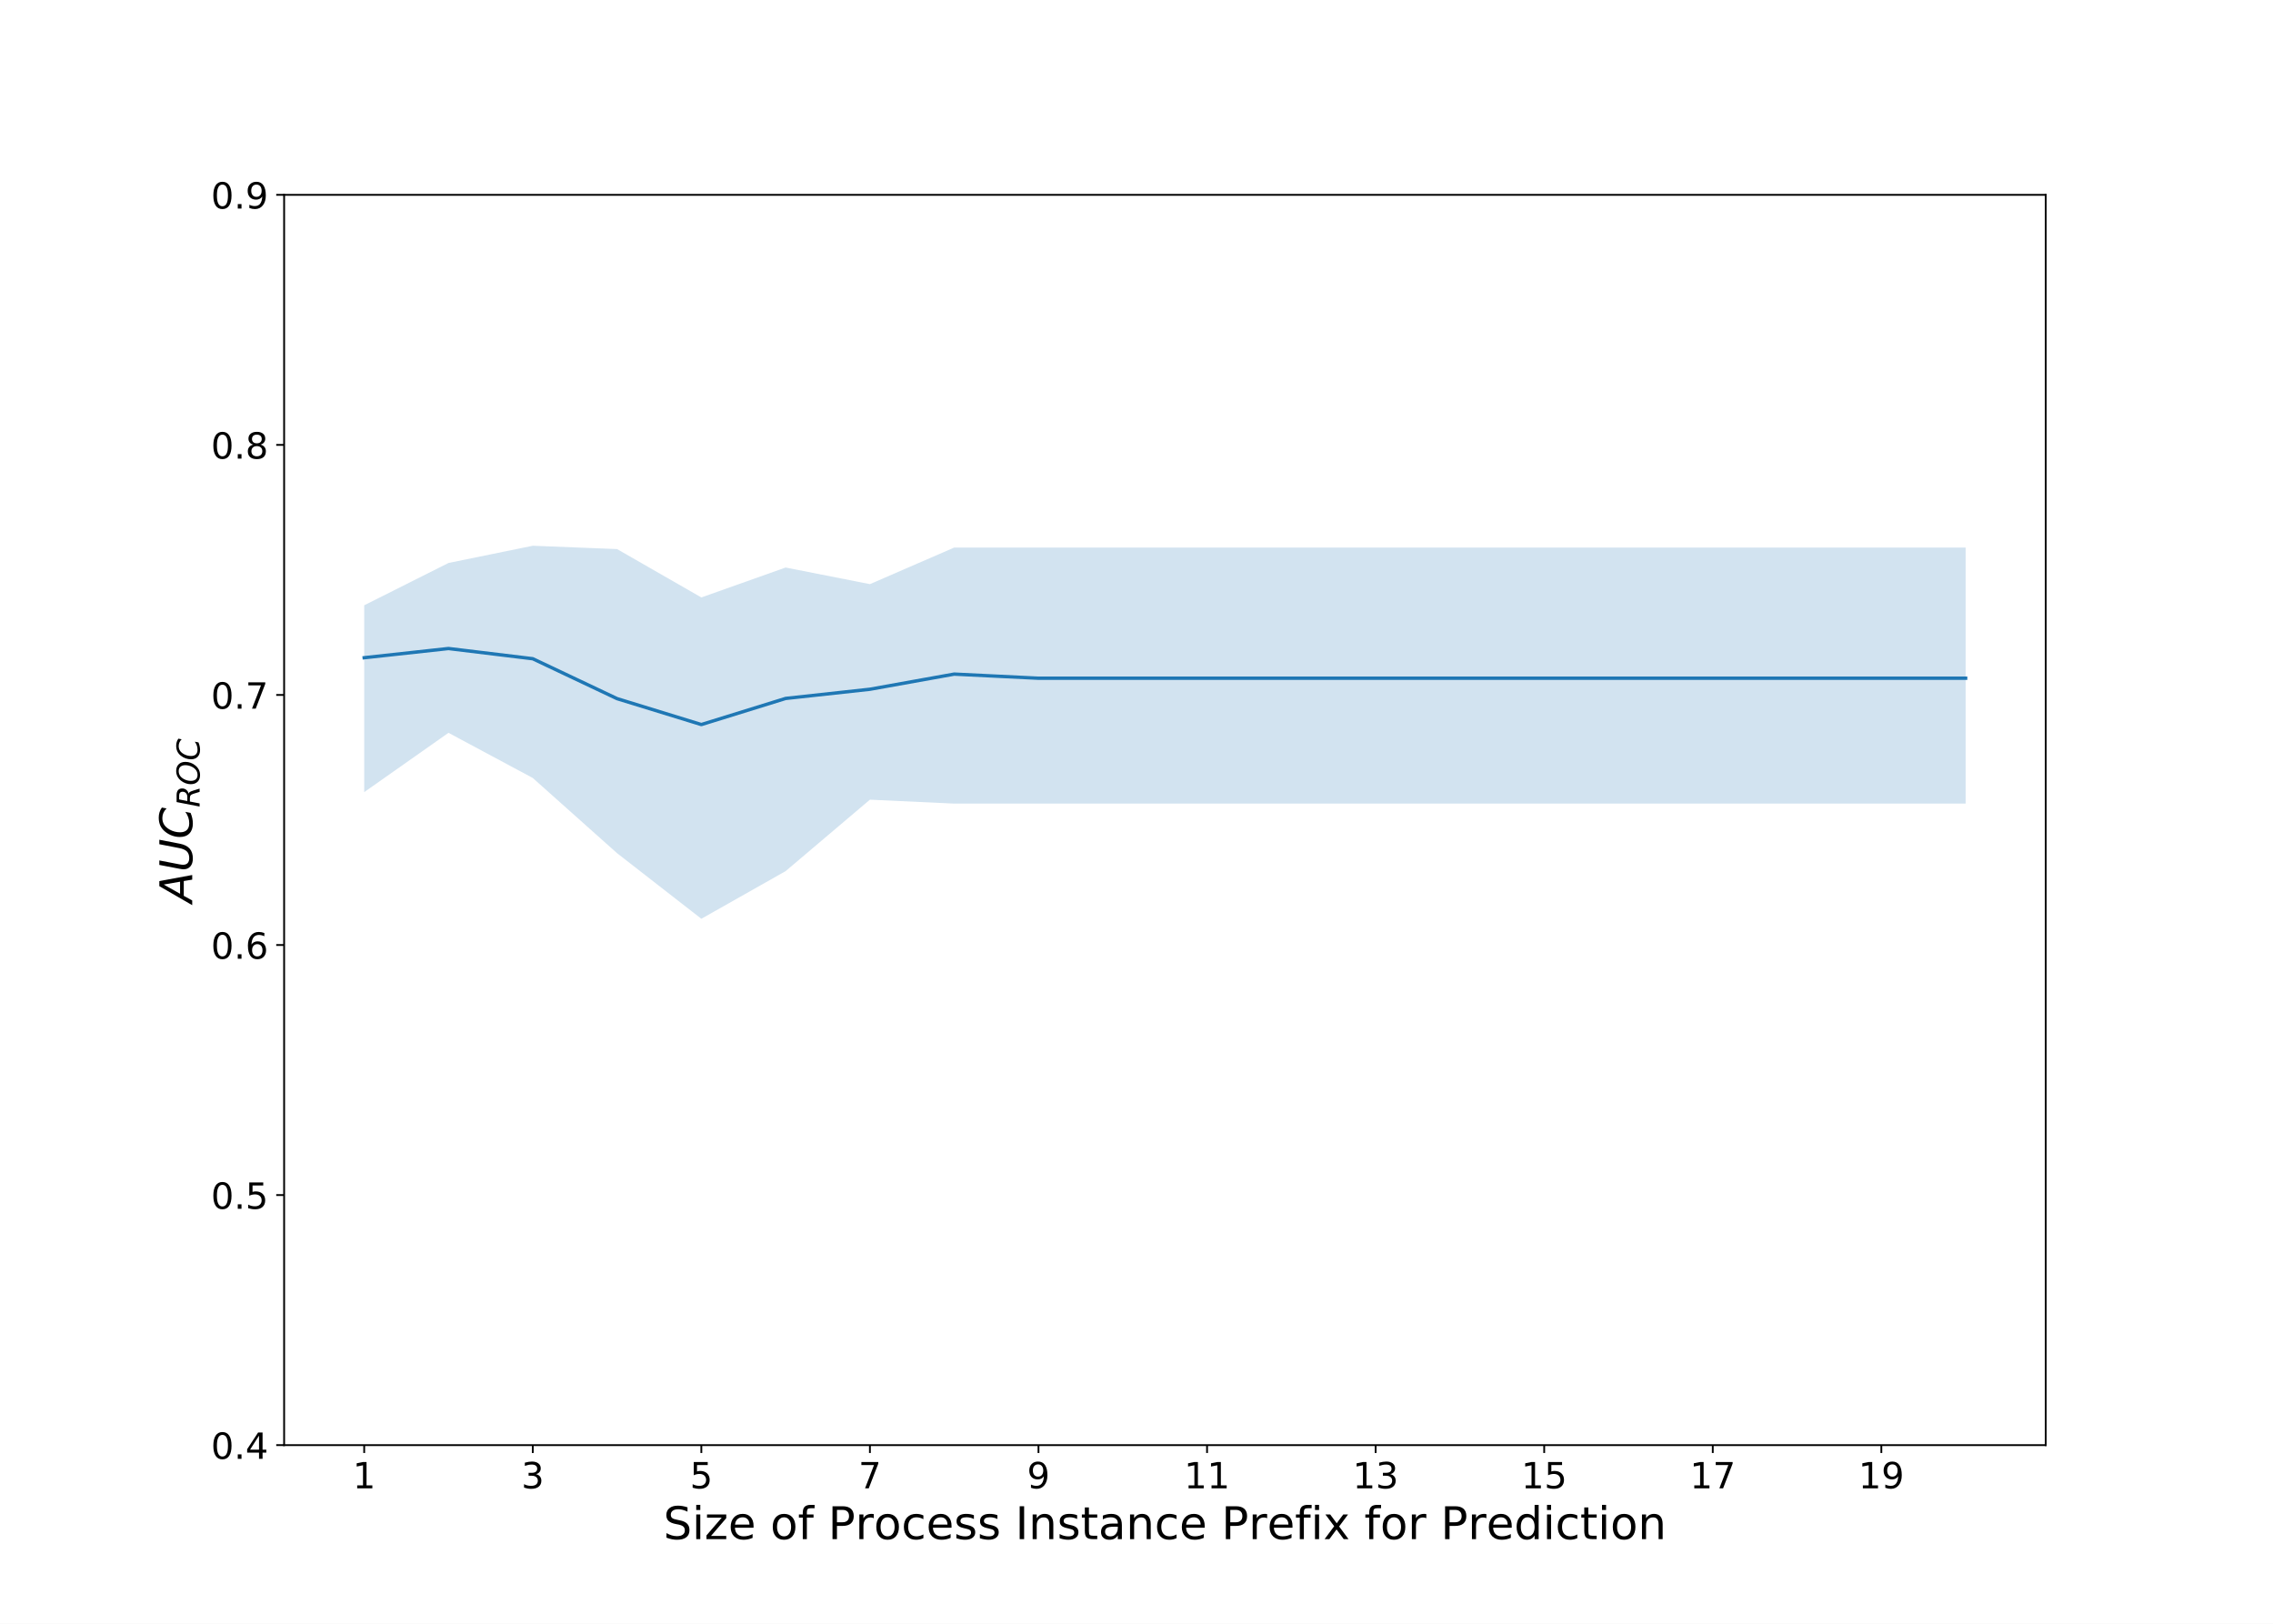
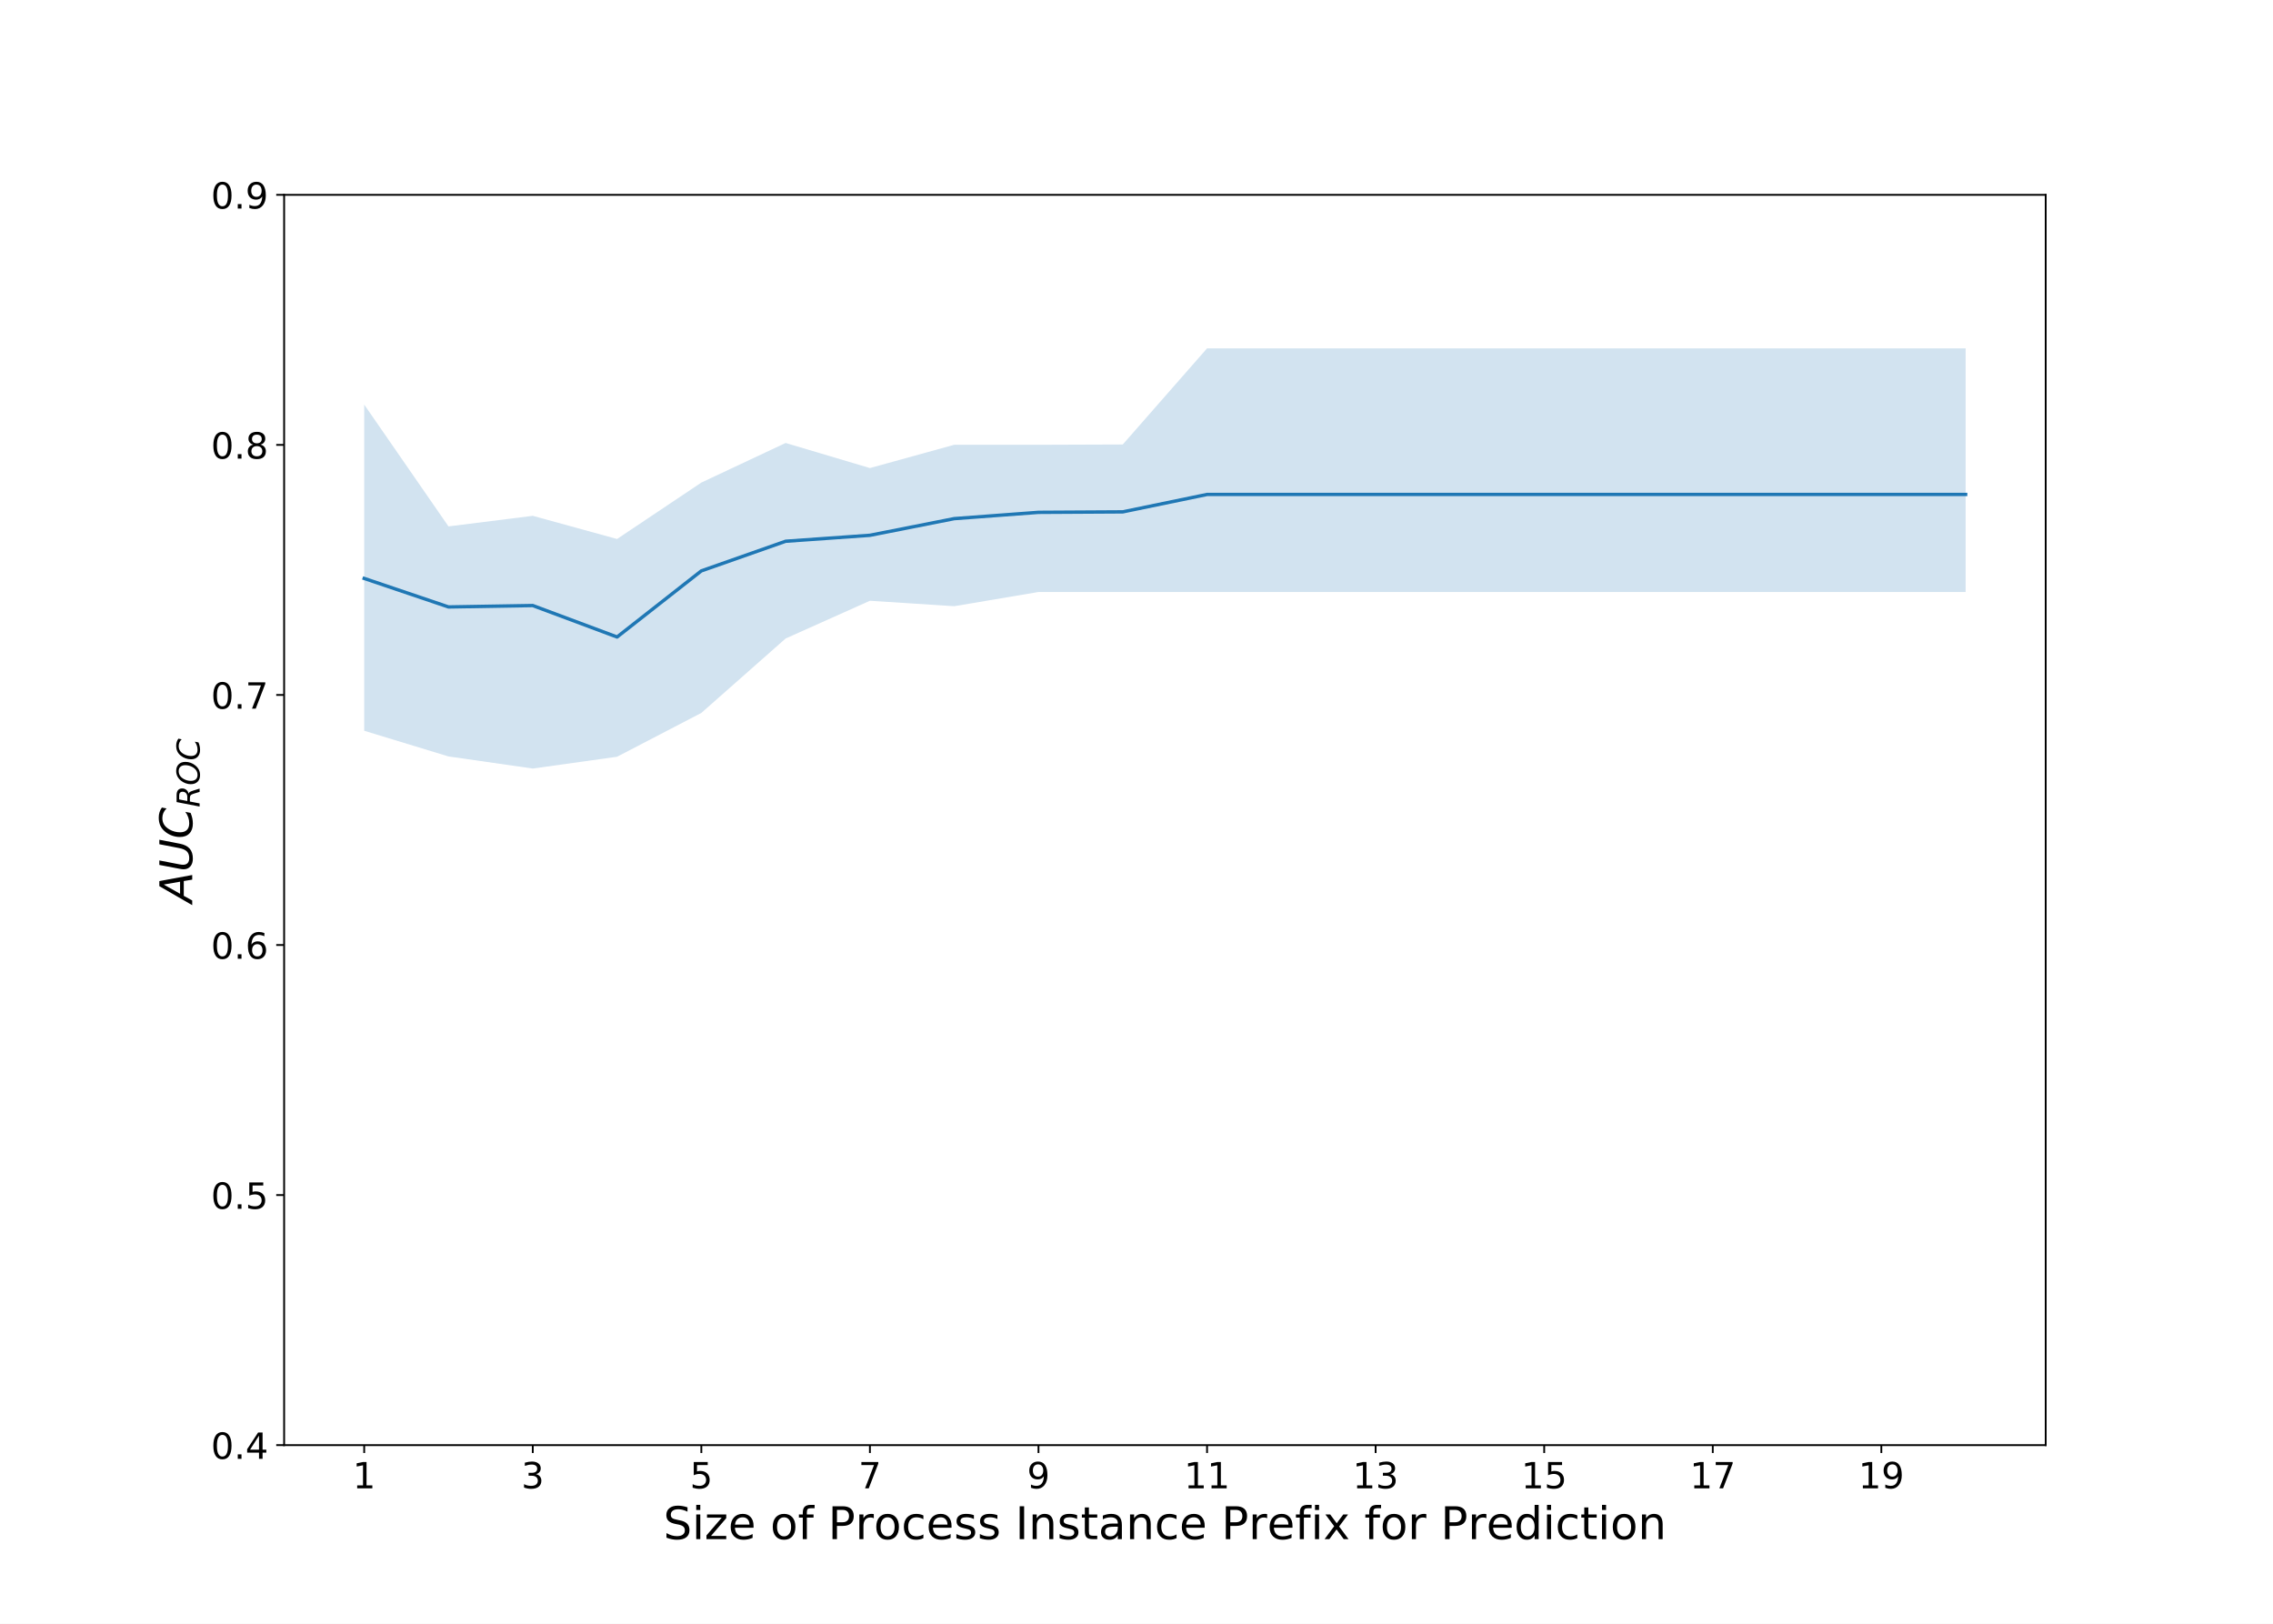
<svg xmlns="http://www.w3.org/2000/svg" xmlns:xlink="http://www.w3.org/1999/xlink" height="720pt" version="1.1" viewBox="0 0 1008 720" width="1008pt">
  <defs>
    <style type="text/css">
*{stroke-linecap:butt;stroke-linejoin:round;}
  </style>
  </defs>
  <g id="figure_1">
    <g id="patch_1">
      <path d="M 0 720  L 1008 720  L 1008 0  L 0 0  z " style="fill:#ffffff;" />
    </g>
    <g id="axes_1">
      <g id="patch_2">
        <path d="M 126 640.8  L 907.2 640.8  L 907.2 86.4  L 126 86.4  z " style="fill:#ffffff;" />
      </g>
      <g id="PolyCollection_1">
-         <path clip-path="url(#p918064ad54)" d="M 161.509 268.403  L 161.509 351.25  L 198.887 324.947  L 236.265 344.976  L 273.643 378.318  L 311.021 407.405  L 348.399 386.27  L 385.777 354.592  L 423.155 356.335  L 460.533 356.335  L 497.911 356.335  L 535.289 356.335  L 572.667 356.335  L 610.045 356.335  L 647.423 356.335  L 684.801 356.335  L 722.179 356.335  L 759.557 356.335  L 796.935 356.335  L 834.313 356.335  L 871.691 356.335  L 871.691 242.801  L 871.691 242.801  L 834.313 242.801  L 796.935 242.801  L 759.557 242.801  L 722.179 242.801  L 684.801 242.801  L 647.423 242.801  L 610.045 242.801  L 572.667 242.801  L 535.289 242.801  L 497.911 242.801  L 460.533 242.801  L 423.155 242.801  L 385.777 259.02  L 348.399 251.648  L 311.021 264.918  L 273.643 243.471  L 236.265 241.997  L 198.887 249.637  L 161.509 268.403  z " style="fill:#1f77b4;fill-opacity:0.2;" />
+         <path clip-path="url(#p805a054eaf)" d="M 161.509 179.399  L 161.509 324.031  L 198.887 335.424  L 236.265 340.786  L 273.643 335.558  L 311.021 316.122  L 348.399 283.122  L 385.777 266.392  L 423.155 268.805  L 460.533 262.505  L 497.911 262.505  L 535.289 262.505  L 572.667 262.505  L 610.045 262.505  L 647.423 262.505  L 684.801 262.505  L 722.179 262.505  L 759.557 262.505  L 796.935 262.505  L 834.313 262.505  L 871.691 262.505  L 871.691 154.467  L 871.691 154.467  L 834.313 154.467  L 796.935 154.467  L 759.557 154.467  L 722.179 154.467  L 684.801 154.467  L 647.423 154.467  L 610.045 154.467  L 572.667 154.467  L 535.289 154.467  L 497.911 197.092  L 460.533 197.226  L 423.155 197.226  L 385.777 207.548  L 348.399 196.422  L 311.021 213.982  L 273.643 239.002  L 236.265 228.726  L 198.887 233.418  L 161.509 179.399  z " style="fill:#1f77b4;fill-opacity:0.2;" />
      </g>
      <g id="matplotlib.axis_1">
        <g id="xtick_1">
          <g id="line2d_1">
            <defs>
-               <path d="M 0 0  L 0 3.5  " id="m1405673437" style="stroke:#000000;stroke-width:0.8;" />
-             </defs>
-             <g>
-               <use style="stroke:#000000;stroke-width:0.8;" x="161.509" xlink:href="#m1405673437" y="640.8" />
+               <path d="M 0 0  L 0 3.5  " id="m0919d89702" style="stroke:#000000;stroke-width:0.8;" />
+             </defs>
+             <g>
+               <use style="stroke:#000000;stroke-width:0.8;" x="161.509" xlink:href="#m0919d89702" y="640.8" />
            </g>
          </g>
          <g id="text_1">
            <defs>
              <path d="M 12.406 8.297  L 28.516 8.297  L 28.516 63.922  L 10.984 60.406  L 10.984 69.391  L 28.422 72.906  L 38.281 72.906  L 38.281 8.297  L 54.391 8.297  L 54.391 0  L 12.406 0  z " id="DejaVuSans-49" />
            </defs>
            <g transform="translate(156.4191 659.9575)scale(0.16 -0.16)">
              <use xlink:href="#DejaVuSans-49" />
            </g>
          </g>
        </g>
        <g id="xtick_2">
          <g id="line2d_2">
            <g>
-               <use style="stroke:#000000;stroke-width:0.8;" x="236.265" xlink:href="#m1405673437" y="640.8" />
+               <use style="stroke:#000000;stroke-width:0.8;" x="236.265" xlink:href="#m0919d89702" y="640.8" />
            </g>
          </g>
          <g id="text_2">
            <defs>
              <path d="M 40.578 39.312  Q 47.656 37.797 51.625 33  Q 55.609 28.219 55.609 21.188  Q 55.609 10.406 48.188 4.484  Q 40.766 -1.422 27.094 -1.422  Q 22.516 -1.422 17.656 -0.516  Q 12.797 0.391 7.625 2.203  L 7.625 11.719  Q 11.719 9.328 16.594 8.109  Q 21.484 6.891 26.812 6.891  Q 36.078 6.891 40.938 10.547  Q 45.797 14.203 45.797 21.188  Q 45.797 27.641 41.281 31.266  Q 36.766 34.906 28.719 34.906  L 20.219 34.906  L 20.219 43.016  L 29.109 43.016  Q 36.375 43.016 40.234 45.922  Q 44.094 48.828 44.094 54.297  Q 44.094 59.906 40.109 62.906  Q 36.141 65.922 28.719 65.922  Q 24.656 65.922 20.016 65.031  Q 15.375 64.156 9.812 62.312  L 9.812 71.094  Q 15.438 72.656 20.344 73.438  Q 25.25 74.219 29.594 74.219  Q 40.828 74.219 47.359 69.109  Q 53.906 64.016 53.906 55.328  Q 53.906 49.266 50.438 45.094  Q 46.969 40.922 40.578 39.312  z " id="DejaVuSans-51" />
            </defs>
            <g transform="translate(231.1751 659.9575)scale(0.16 -0.16)">
              <use xlink:href="#DejaVuSans-51" />
            </g>
          </g>
        </g>
        <g id="xtick_3">
          <g id="line2d_3">
            <g>
-               <use style="stroke:#000000;stroke-width:0.8;" x="311.021" xlink:href="#m1405673437" y="640.8" />
+               <use style="stroke:#000000;stroke-width:0.8;" x="311.021" xlink:href="#m0919d89702" y="640.8" />
            </g>
          </g>
          <g id="text_3">
            <defs>
              <path d="M 10.797 72.906  L 49.516 72.906  L 49.516 64.594  L 19.828 64.594  L 19.828 46.734  Q 21.969 47.469 24.109 47.828  Q 26.266 48.188 28.422 48.188  Q 40.625 48.188 47.75 41.5  Q 54.891 34.812 54.891 23.391  Q 54.891 11.625 47.562 5.094  Q 40.234 -1.422 26.906 -1.422  Q 22.312 -1.422 17.547 -0.641  Q 12.797 0.141 7.719 1.703  L 7.719 11.625  Q 12.109 9.234 16.797 8.062  Q 21.484 6.891 26.703 6.891  Q 35.156 6.891 40.078 11.328  Q 45.016 15.766 45.016 23.391  Q 45.016 31 40.078 35.438  Q 35.156 39.891 26.703 39.891  Q 22.75 39.891 18.812 39.016  Q 14.891 38.141 10.797 36.281  z " id="DejaVuSans-53" />
            </defs>
            <g transform="translate(305.9311 659.9575)scale(0.16 -0.16)">
              <use xlink:href="#DejaVuSans-53" />
            </g>
          </g>
        </g>
        <g id="xtick_4">
          <g id="line2d_4">
            <g>
-               <use style="stroke:#000000;stroke-width:0.8;" x="385.777" xlink:href="#m1405673437" y="640.8" />
+               <use style="stroke:#000000;stroke-width:0.8;" x="385.777" xlink:href="#m0919d89702" y="640.8" />
            </g>
          </g>
          <g id="text_4">
            <defs>
              <path d="M 8.203 72.906  L 55.078 72.906  L 55.078 68.703  L 28.609 0  L 18.312 0  L 43.219 64.594  L 8.203 64.594  z " id="DejaVuSans-55" />
            </defs>
            <g transform="translate(380.687 659.9575)scale(0.16 -0.16)">
              <use xlink:href="#DejaVuSans-55" />
            </g>
          </g>
        </g>
        <g id="xtick_5">
          <g id="line2d_5">
            <g>
-               <use style="stroke:#000000;stroke-width:0.8;" x="460.533" xlink:href="#m1405673437" y="640.8" />
+               <use style="stroke:#000000;stroke-width:0.8;" x="460.533" xlink:href="#m0919d89702" y="640.8" />
            </g>
          </g>
          <g id="text_5">
            <defs>
              <path d="M 10.984 1.516  L 10.984 10.5  Q 14.703 8.734 18.5 7.812  Q 22.312 6.891 25.984 6.891  Q 35.75 6.891 40.891 13.453  Q 46.047 20.016 46.781 33.406  Q 43.953 29.203 39.594 26.953  Q 35.25 24.703 29.984 24.703  Q 19.047 24.703 12.672 31.312  Q 6.297 37.938 6.297 49.422  Q 6.297 60.641 12.938 67.422  Q 19.578 74.219 30.609 74.219  Q 43.266 74.219 49.922 64.516  Q 56.594 54.828 56.594 36.375  Q 56.594 19.141 48.406 8.859  Q 40.234 -1.422 26.422 -1.422  Q 22.703 -1.422 18.891 -0.688  Q 15.094 0.047 10.984 1.516  z M 30.609 32.422  Q 37.25 32.422 41.125 36.953  Q 45.016 41.5 45.016 49.422  Q 45.016 57.281 41.125 61.844  Q 37.25 66.406 30.609 66.406  Q 23.969 66.406 20.094 61.844  Q 16.219 57.281 16.219 49.422  Q 16.219 41.5 20.094 36.953  Q 23.969 32.422 30.609 32.422  z " id="DejaVuSans-57" />
            </defs>
            <g transform="translate(455.443 659.9575)scale(0.16 -0.16)">
              <use xlink:href="#DejaVuSans-57" />
            </g>
          </g>
        </g>
        <g id="xtick_6">
          <g id="line2d_6">
            <g>
-               <use style="stroke:#000000;stroke-width:0.8;" x="535.289" xlink:href="#m1405673437" y="640.8" />
+               <use style="stroke:#000000;stroke-width:0.8;" x="535.289" xlink:href="#m0919d89702" y="640.8" />
            </g>
          </g>
          <g id="text_6">
            <g transform="translate(525.109 659.9575)scale(0.16 -0.16)">
              <use xlink:href="#DejaVuSans-49" />
              <use x="63.623" xlink:href="#DejaVuSans-49" />
            </g>
          </g>
        </g>
        <g id="xtick_7">
          <g id="line2d_7">
            <g>
-               <use style="stroke:#000000;stroke-width:0.8;" x="610.045" xlink:href="#m1405673437" y="640.8" />
+               <use style="stroke:#000000;stroke-width:0.8;" x="610.045" xlink:href="#m0919d89702" y="640.8" />
            </g>
          </g>
          <g id="text_7">
            <g transform="translate(599.865 659.9575)scale(0.16 -0.16)">
              <use xlink:href="#DejaVuSans-49" />
              <use x="63.623" xlink:href="#DejaVuSans-51" />
            </g>
          </g>
        </g>
        <g id="xtick_8">
          <g id="line2d_8">
            <g>
-               <use style="stroke:#000000;stroke-width:0.8;" x="684.801" xlink:href="#m1405673437" y="640.8" />
+               <use style="stroke:#000000;stroke-width:0.8;" x="684.801" xlink:href="#m0919d89702" y="640.8" />
            </g>
          </g>
          <g id="text_8">
            <g transform="translate(674.621 659.9575)scale(0.16 -0.16)">
              <use xlink:href="#DejaVuSans-49" />
              <use x="63.623" xlink:href="#DejaVuSans-53" />
            </g>
          </g>
        </g>
        <g id="xtick_9">
          <g id="line2d_9">
            <g>
-               <use style="stroke:#000000;stroke-width:0.8;" x="759.557" xlink:href="#m1405673437" y="640.8" />
+               <use style="stroke:#000000;stroke-width:0.8;" x="759.557" xlink:href="#m0919d89702" y="640.8" />
            </g>
          </g>
          <g id="text_9">
            <g transform="translate(749.3769 659.9575)scale(0.16 -0.16)">
              <use xlink:href="#DejaVuSans-49" />
              <use x="63.623" xlink:href="#DejaVuSans-55" />
            </g>
          </g>
        </g>
        <g id="xtick_10">
          <g id="line2d_10">
            <g>
-               <use style="stroke:#000000;stroke-width:0.8;" x="834.313" xlink:href="#m1405673437" y="640.8" />
+               <use style="stroke:#000000;stroke-width:0.8;" x="834.313" xlink:href="#m0919d89702" y="640.8" />
            </g>
          </g>
          <g id="text_10">
            <g transform="translate(824.1329 659.9575)scale(0.16 -0.16)">
              <use xlink:href="#DejaVuSans-49" />
              <use x="63.623" xlink:href="#DejaVuSans-57" />
            </g>
          </g>
        </g>
        <g id="text_11">
          <defs>
            <path d="M 53.516 70.516  L 53.516 60.891  Q 47.906 63.578 42.922 64.891  Q 37.938 66.219 33.297 66.219  Q 25.25 66.219 20.875 63.094  Q 16.5 59.969 16.5 54.203  Q 16.5 49.359 19.406 46.891  Q 22.312 44.438 30.422 42.922  L 36.375 41.703  Q 47.406 39.594 52.656 34.297  Q 57.906 29 57.906 20.125  Q 57.906 9.516 50.797 4.047  Q 43.703 -1.422 29.984 -1.422  Q 24.812 -1.422 18.969 -0.25  Q 13.141 0.922 6.891 3.219  L 6.891 13.375  Q 12.891 10.016 18.656 8.297  Q 24.422 6.594 29.984 6.594  Q 38.422 6.594 43.016 9.906  Q 47.609 13.234 47.609 19.391  Q 47.609 24.75 44.312 27.781  Q 41.016 30.812 33.5 32.328  L 27.484 33.5  Q 16.453 35.688 11.516 40.375  Q 6.594 45.062 6.594 53.422  Q 6.594 63.094 13.406 68.656  Q 20.219 74.219 32.172 74.219  Q 37.312 74.219 42.625 73.281  Q 47.953 72.359 53.516 70.516  z " id="DejaVuSans-83" />
            <path d="M 9.422 54.688  L 18.406 54.688  L 18.406 0  L 9.422 0  z M 9.422 75.984  L 18.406 75.984  L 18.406 64.594  L 9.422 64.594  z " id="DejaVuSans-105" />
            <path d="M 5.516 54.688  L 48.188 54.688  L 48.188 46.484  L 14.406 7.172  L 48.188 7.172  L 48.188 0  L 4.297 0  L 4.297 8.203  L 38.094 47.516  L 5.516 47.516  z " id="DejaVuSans-122" />
            <path d="M 56.203 29.594  L 56.203 25.203  L 14.891 25.203  Q 15.484 15.922 20.484 11.062  Q 25.484 6.203 34.422 6.203  Q 39.594 6.203 44.453 7.469  Q 49.312 8.734 54.109 11.281  L 54.109 2.781  Q 49.266 0.734 44.188 -0.344  Q 39.109 -1.422 33.891 -1.422  Q 20.797 -1.422 13.156 6.188  Q 5.516 13.812 5.516 26.812  Q 5.516 40.234 12.766 48.109  Q 20.016 56 32.328 56  Q 43.359 56 49.781 48.891  Q 56.203 41.797 56.203 29.594  z M 47.219 32.234  Q 47.125 39.594 43.094 43.984  Q 39.062 48.391 32.422 48.391  Q 24.906 48.391 20.391 44.141  Q 15.875 39.891 15.188 32.172  z " id="DejaVuSans-101" />
            <path id="DejaVuSans-32" />
            <path d="M 30.609 48.391  Q 23.391 48.391 19.188 42.75  Q 14.984 37.109 14.984 27.297  Q 14.984 17.484 19.156 11.844  Q 23.344 6.203 30.609 6.203  Q 37.797 6.203 41.984 11.859  Q 46.188 17.531 46.188 27.297  Q 46.188 37.016 41.984 42.703  Q 37.797 48.391 30.609 48.391  z M 30.609 56  Q 42.328 56 49.016 48.375  Q 55.719 40.766 55.719 27.297  Q 55.719 13.875 49.016 6.219  Q 42.328 -1.422 30.609 -1.422  Q 18.844 -1.422 12.172 6.219  Q 5.516 13.875 5.516 27.297  Q 5.516 40.766 12.172 48.375  Q 18.844 56 30.609 56  z " id="DejaVuSans-111" />
            <path d="M 37.109 75.984  L 37.109 68.5  L 28.516 68.5  Q 23.688 68.5 21.797 66.547  Q 19.922 64.594 19.922 59.516  L 19.922 54.688  L 34.719 54.688  L 34.719 47.703  L 19.922 47.703  L 19.922 0  L 10.891 0  L 10.891 47.703  L 2.297 47.703  L 2.297 54.688  L 10.891 54.688  L 10.891 58.5  Q 10.891 67.625 15.141 71.797  Q 19.391 75.984 28.609 75.984  z " id="DejaVuSans-102" />
            <path d="M 19.672 64.797  L 19.672 37.406  L 32.078 37.406  Q 38.969 37.406 42.719 40.969  Q 46.484 44.531 46.484 51.125  Q 46.484 57.672 42.719 61.234  Q 38.969 64.797 32.078 64.797  z M 9.812 72.906  L 32.078 72.906  Q 44.344 72.906 50.609 67.359  Q 56.891 61.812 56.891 51.125  Q 56.891 40.328 50.609 34.812  Q 44.344 29.297 32.078 29.297  L 19.672 29.297  L 19.672 0  L 9.812 0  z " id="DejaVuSans-80" />
            <path d="M 41.109 46.297  Q 39.594 47.172 37.812 47.578  Q 36.031 48 33.891 48  Q 26.266 48 22.188 43.047  Q 18.109 38.094 18.109 28.812  L 18.109 0  L 9.078 0  L 9.078 54.688  L 18.109 54.688  L 18.109 46.188  Q 20.953 51.172 25.484 53.578  Q 30.031 56 36.531 56  Q 37.453 56 38.578 55.875  Q 39.703 55.766 41.062 55.516  z " id="DejaVuSans-114" />
            <path d="M 48.781 52.594  L 48.781 44.188  Q 44.969 46.297 41.141 47.344  Q 37.312 48.391 33.406 48.391  Q 24.656 48.391 19.812 42.844  Q 14.984 37.312 14.984 27.297  Q 14.984 17.281 19.812 11.734  Q 24.656 6.203 33.406 6.203  Q 37.312 6.203 41.141 7.25  Q 44.969 8.297 48.781 10.406  L 48.781 2.094  Q 45.016 0.344 40.984 -0.531  Q 36.969 -1.422 32.422 -1.422  Q 20.062 -1.422 12.781 6.344  Q 5.516 14.109 5.516 27.297  Q 5.516 40.672 12.859 48.328  Q 20.219 56 33.016 56  Q 37.156 56 41.109 55.141  Q 45.062 54.297 48.781 52.594  z " id="DejaVuSans-99" />
            <path d="M 44.281 53.078  L 44.281 44.578  Q 40.484 46.531 36.375 47.5  Q 32.281 48.484 27.875 48.484  Q 21.188 48.484 17.844 46.438  Q 14.5 44.391 14.5 40.281  Q 14.5 37.156 16.891 35.375  Q 19.281 33.594 26.516 31.984  L 29.594 31.297  Q 39.156 29.25 43.188 25.516  Q 47.219 21.781 47.219 15.094  Q 47.219 7.469 41.188 3.016  Q 35.156 -1.422 24.609 -1.422  Q 20.219 -1.422 15.453 -0.562  Q 10.688 0.297 5.422 2  L 5.422 11.281  Q 10.406 8.688 15.234 7.391  Q 20.062 6.109 24.812 6.109  Q 31.156 6.109 34.562 8.281  Q 37.984 10.453 37.984 14.406  Q 37.984 18.062 35.516 20.016  Q 33.062 21.969 24.703 23.781  L 21.578 24.516  Q 13.234 26.266 9.516 29.906  Q 5.812 33.547 5.812 39.891  Q 5.812 47.609 11.281 51.797  Q 16.75 56 26.812 56  Q 31.781 56 36.172 55.266  Q 40.578 54.547 44.281 53.078  z " id="DejaVuSans-115" />
            <path d="M 9.812 72.906  L 19.672 72.906  L 19.672 0  L 9.812 0  z " id="DejaVuSans-73" />
            <path d="M 54.891 33.016  L 54.891 0  L 45.906 0  L 45.906 32.719  Q 45.906 40.484 42.875 44.328  Q 39.844 48.188 33.797 48.188  Q 26.516 48.188 22.312 43.547  Q 18.109 38.922 18.109 30.906  L 18.109 0  L 9.078 0  L 9.078 54.688  L 18.109 54.688  L 18.109 46.188  Q 21.344 51.125 25.703 53.562  Q 30.078 56 35.797 56  Q 45.219 56 50.047 50.172  Q 54.891 44.344 54.891 33.016  z " id="DejaVuSans-110" />
            <path d="M 18.312 70.219  L 18.312 54.688  L 36.812 54.688  L 36.812 47.703  L 18.312 47.703  L 18.312 18.016  Q 18.312 11.328 20.141 9.422  Q 21.969 7.516 27.594 7.516  L 36.812 7.516  L 36.812 0  L 27.594 0  Q 17.188 0 13.234 3.875  Q 9.281 7.766 9.281 18.016  L 9.281 47.703  L 2.688 47.703  L 2.688 54.688  L 9.281 54.688  L 9.281 70.219  z " id="DejaVuSans-116" />
            <path d="M 34.281 27.484  Q 23.391 27.484 19.188 25  Q 14.984 22.516 14.984 16.5  Q 14.984 11.719 18.141 8.906  Q 21.297 6.109 26.703 6.109  Q 34.188 6.109 38.703 11.406  Q 43.219 16.703 43.219 25.484  L 43.219 27.484  z M 52.203 31.203  L 52.203 0  L 43.219 0  L 43.219 8.297  Q 40.141 3.328 35.547 0.953  Q 30.953 -1.422 24.312 -1.422  Q 15.922 -1.422 10.953 3.297  Q 6 8.016 6 15.922  Q 6 25.141 12.172 29.828  Q 18.359 34.516 30.609 34.516  L 43.219 34.516  L 43.219 35.406  Q 43.219 41.609 39.141 45  Q 35.062 48.391 27.688 48.391  Q 23 48.391 18.547 47.266  Q 14.109 46.141 10.016 43.891  L 10.016 52.203  Q 14.938 54.109 19.578 55.047  Q 24.219 56 28.609 56  Q 40.484 56 46.344 49.844  Q 52.203 43.703 52.203 31.203  z " id="DejaVuSans-97" />
            <path d="M 54.891 54.688  L 35.109 28.078  L 55.906 0  L 45.312 0  L 29.391 21.484  L 13.484 0  L 2.875 0  L 24.125 28.609  L 4.688 54.688  L 15.281 54.688  L 29.781 35.203  L 44.281 54.688  z " id="DejaVuSans-120" />
            <path d="M 45.406 46.391  L 45.406 75.984  L 54.391 75.984  L 54.391 0  L 45.406 0  L 45.406 8.203  Q 42.578 3.328 38.25 0.953  Q 33.938 -1.422 27.875 -1.422  Q 17.969 -1.422 11.734 6.484  Q 5.516 14.406 5.516 27.297  Q 5.516 40.188 11.734 48.094  Q 17.969 56 27.875 56  Q 33.938 56 38.25 53.625  Q 42.578 51.266 45.406 46.391  z M 14.797 27.297  Q 14.797 17.391 18.875 11.75  Q 22.953 6.109 30.078 6.109  Q 37.203 6.109 41.297 11.75  Q 45.406 17.391 45.406 27.297  Q 45.406 37.203 41.297 42.844  Q 37.203 48.484 30.078 48.484  Q 22.953 48.484 18.875 42.844  Q 14.797 37.203 14.797 27.297  z " id="DejaVuSans-100" />
          </defs>
          <g transform="translate(294.1797 682.4819)scale(0.2 -0.2)">
            <use xlink:href="#DejaVuSans-83" />
            <use x="63.477" xlink:href="#DejaVuSans-105" />
            <use x="91.26" xlink:href="#DejaVuSans-122" />
            <use x="143.75" xlink:href="#DejaVuSans-101" />
            <use x="205.273" xlink:href="#DejaVuSans-32" />
            <use x="237.061" xlink:href="#DejaVuSans-111" />
            <use x="298.242" xlink:href="#DejaVuSans-102" />
            <use x="333.447" xlink:href="#DejaVuSans-32" />
            <use x="365.234" xlink:href="#DejaVuSans-80" />
            <use x="425.521" xlink:href="#DejaVuSans-114" />
            <use x="466.604" xlink:href="#DejaVuSans-111" />
            <use x="527.785" xlink:href="#DejaVuSans-99" />
            <use x="582.766" xlink:href="#DejaVuSans-101" />
            <use x="644.289" xlink:href="#DejaVuSans-115" />
            <use x="696.389" xlink:href="#DejaVuSans-115" />
            <use x="748.488" xlink:href="#DejaVuSans-32" />
            <use x="780.275" xlink:href="#DejaVuSans-73" />
            <use x="809.768" xlink:href="#DejaVuSans-110" />
            <use x="873.146" xlink:href="#DejaVuSans-115" />
            <use x="925.246" xlink:href="#DejaVuSans-116" />
            <use x="964.455" xlink:href="#DejaVuSans-97" />
            <use x="1025.734" xlink:href="#DejaVuSans-110" />
            <use x="1089.113" xlink:href="#DejaVuSans-99" />
            <use x="1144.094" xlink:href="#DejaVuSans-101" />
            <use x="1205.617" xlink:href="#DejaVuSans-32" />
            <use x="1237.404" xlink:href="#DejaVuSans-80" />
            <use x="1297.691" xlink:href="#DejaVuSans-114" />
            <use x="1338.773" xlink:href="#DejaVuSans-101" />
            <use x="1400.297" xlink:href="#DejaVuSans-102" />
            <use x="1435.502" xlink:href="#DejaVuSans-105" />
            <use x="1463.285" xlink:href="#DejaVuSans-120" />
            <use x="1522.465" xlink:href="#DejaVuSans-32" />
            <use x="1554.252" xlink:href="#DejaVuSans-102" />
            <use x="1589.457" xlink:href="#DejaVuSans-111" />
            <use x="1650.639" xlink:href="#DejaVuSans-114" />
            <use x="1691.752" xlink:href="#DejaVuSans-32" />
            <use x="1723.539" xlink:href="#DejaVuSans-80" />
            <use x="1783.826" xlink:href="#DejaVuSans-114" />
            <use x="1824.908" xlink:href="#DejaVuSans-101" />
            <use x="1886.432" xlink:href="#DejaVuSans-100" />
            <use x="1949.908" xlink:href="#DejaVuSans-105" />
            <use x="1977.691" xlink:href="#DejaVuSans-99" />
            <use x="2032.672" xlink:href="#DejaVuSans-116" />
            <use x="2071.881" xlink:href="#DejaVuSans-105" />
            <use x="2099.664" xlink:href="#DejaVuSans-111" />
            <use x="2160.846" xlink:href="#DejaVuSans-110" />
          </g>
        </g>
      </g>
      <g id="matplotlib.axis_2">
        <g id="ytick_1">
          <g id="line2d_11">
            <defs>
-               <path d="M 0 0  L -3.5 0  " id="mc5bb2a3e50" style="stroke:#000000;stroke-width:0.8;" />
-             </defs>
-             <g>
-               <use style="stroke:#000000;stroke-width:0.8;" x="126" xlink:href="#mc5bb2a3e50" y="640.8" />
+               <path d="M 0 0  L -3.5 0  " id="mb4a5a3ade8" style="stroke:#000000;stroke-width:0.8;" />
+             </defs>
+             <g>
+               <use style="stroke:#000000;stroke-width:0.8;" x="126" xlink:href="#mb4a5a3ade8" y="640.8" />
            </g>
          </g>
          <g id="text_12">
            <defs>
              <path d="M 31.781 66.406  Q 24.172 66.406 20.328 58.906  Q 16.5 51.422 16.5 36.375  Q 16.5 21.391 20.328 13.891  Q 24.172 6.391 31.781 6.391  Q 39.453 6.391 43.281 13.891  Q 47.125 21.391 47.125 36.375  Q 47.125 51.422 43.281 58.906  Q 39.453 66.406 31.781 66.406  z M 31.781 74.219  Q 44.047 74.219 50.516 64.516  Q 56.984 54.828 56.984 36.375  Q 56.984 17.969 50.516 8.266  Q 44.047 -1.422 31.781 -1.422  Q 19.531 -1.422 13.062 8.266  Q 6.594 17.969 6.594 36.375  Q 6.594 54.828 13.062 64.516  Q 19.531 74.219 31.781 74.219  z " id="DejaVuSans-48" />
              <path d="M 10.688 12.406  L 21 12.406  L 21 0  L 10.688 0  z " id="DejaVuSans-46" />
              <path d="M 37.797 64.312  L 12.891 25.391  L 37.797 25.391  z M 35.203 72.906  L 47.609 72.906  L 47.609 25.391  L 58.016 25.391  L 58.016 17.188  L 47.609 17.188  L 47.609 0  L 37.797 0  L 37.797 17.188  L 4.891 17.188  L 4.891 26.703  z " id="DejaVuSans-52" />
            </defs>
            <g transform="translate(93.555 646.8787)scale(0.16 -0.16)">
              <use xlink:href="#DejaVuSans-48" />
              <use x="63.623" xlink:href="#DejaVuSans-46" />
              <use x="95.41" xlink:href="#DejaVuSans-52" />
            </g>
          </g>
        </g>
        <g id="ytick_2">
          <g id="line2d_12">
            <g>
-               <use style="stroke:#000000;stroke-width:0.8;" x="126" xlink:href="#mc5bb2a3e50" y="529.92" />
+               <use style="stroke:#000000;stroke-width:0.8;" x="126" xlink:href="#mb4a5a3ade8" y="529.92" />
            </g>
          </g>
          <g id="text_13">
            <g transform="translate(93.555 535.9987)scale(0.16 -0.16)">
              <use xlink:href="#DejaVuSans-48" />
              <use x="63.623" xlink:href="#DejaVuSans-46" />
              <use x="95.41" xlink:href="#DejaVuSans-53" />
            </g>
          </g>
        </g>
        <g id="ytick_3">
          <g id="line2d_13">
            <g>
-               <use style="stroke:#000000;stroke-width:0.8;" x="126" xlink:href="#mc5bb2a3e50" y="419.04" />
+               <use style="stroke:#000000;stroke-width:0.8;" x="126" xlink:href="#mb4a5a3ade8" y="419.04" />
            </g>
          </g>
          <g id="text_14">
            <defs>
              <path d="M 33.016 40.375  Q 26.375 40.375 22.484 35.828  Q 18.609 31.297 18.609 23.391  Q 18.609 15.531 22.484 10.953  Q 26.375 6.391 33.016 6.391  Q 39.656 6.391 43.531 10.953  Q 47.406 15.531 47.406 23.391  Q 47.406 31.297 43.531 35.828  Q 39.656 40.375 33.016 40.375  z M 52.594 71.297  L 52.594 62.312  Q 48.875 64.062 45.094 64.984  Q 41.312 65.922 37.594 65.922  Q 27.828 65.922 22.672 59.328  Q 17.531 52.734 16.797 39.406  Q 19.672 43.656 24.016 45.922  Q 28.375 48.188 33.594 48.188  Q 44.578 48.188 50.953 41.516  Q 57.328 34.859 57.328 23.391  Q 57.328 12.156 50.688 5.359  Q 44.047 -1.422 33.016 -1.422  Q 20.359 -1.422 13.672 8.266  Q 6.984 17.969 6.984 36.375  Q 6.984 53.656 15.188 63.938  Q 23.391 74.219 37.203 74.219  Q 40.922 74.219 44.703 73.484  Q 48.484 72.75 52.594 71.297  z " id="DejaVuSans-54" />
            </defs>
            <g transform="translate(93.555 425.1187)scale(0.16 -0.16)">
              <use xlink:href="#DejaVuSans-48" />
              <use x="63.623" xlink:href="#DejaVuSans-46" />
              <use x="95.41" xlink:href="#DejaVuSans-54" />
            </g>
          </g>
        </g>
        <g id="ytick_4">
          <g id="line2d_14">
            <g>
-               <use style="stroke:#000000;stroke-width:0.8;" x="126" xlink:href="#mc5bb2a3e50" y="308.16" />
+               <use style="stroke:#000000;stroke-width:0.8;" x="126" xlink:href="#mb4a5a3ade8" y="308.16" />
            </g>
          </g>
          <g id="text_15">
            <g transform="translate(93.555 314.2387)scale(0.16 -0.16)">
              <use xlink:href="#DejaVuSans-48" />
              <use x="63.623" xlink:href="#DejaVuSans-46" />
              <use x="95.41" xlink:href="#DejaVuSans-55" />
            </g>
          </g>
        </g>
        <g id="ytick_5">
          <g id="line2d_15">
            <g>
-               <use style="stroke:#000000;stroke-width:0.8;" x="126" xlink:href="#mc5bb2a3e50" y="197.28" />
+               <use style="stroke:#000000;stroke-width:0.8;" x="126" xlink:href="#mb4a5a3ade8" y="197.28" />
            </g>
          </g>
          <g id="text_16">
            <defs>
              <path d="M 31.781 34.625  Q 24.75 34.625 20.719 30.859  Q 16.703 27.094 16.703 20.516  Q 16.703 13.922 20.719 10.156  Q 24.75 6.391 31.781 6.391  Q 38.812 6.391 42.859 10.172  Q 46.922 13.969 46.922 20.516  Q 46.922 27.094 42.891 30.859  Q 38.875 34.625 31.781 34.625  z M 21.922 38.812  Q 15.578 40.375 12.031 44.719  Q 8.5 49.078 8.5 55.328  Q 8.5 64.062 14.719 69.141  Q 20.953 74.219 31.781 74.219  Q 42.672 74.219 48.875 69.141  Q 55.078 64.062 55.078 55.328  Q 55.078 49.078 51.531 44.719  Q 48 40.375 41.703 38.812  Q 48.828 37.156 52.797 32.312  Q 56.781 27.484 56.781 20.516  Q 56.781 9.906 50.312 4.234  Q 43.844 -1.422 31.781 -1.422  Q 19.734 -1.422 13.25 4.234  Q 6.781 9.906 6.781 20.516  Q 6.781 27.484 10.781 32.312  Q 14.797 37.156 21.922 38.812  z M 18.312 54.391  Q 18.312 48.734 21.844 45.562  Q 25.391 42.391 31.781 42.391  Q 38.141 42.391 41.719 45.562  Q 45.312 48.734 45.312 54.391  Q 45.312 60.062 41.719 63.234  Q 38.141 66.406 31.781 66.406  Q 25.391 66.406 21.844 63.234  Q 18.312 60.062 18.312 54.391  z " id="DejaVuSans-56" />
            </defs>
            <g transform="translate(93.555 203.3587)scale(0.16 -0.16)">
              <use xlink:href="#DejaVuSans-48" />
              <use x="63.623" xlink:href="#DejaVuSans-46" />
              <use x="95.41" xlink:href="#DejaVuSans-56" />
            </g>
          </g>
        </g>
        <g id="ytick_6">
          <g id="line2d_16">
            <g>
-               <use style="stroke:#000000;stroke-width:0.8;" x="126" xlink:href="#mc5bb2a3e50" y="86.4" />
+               <use style="stroke:#000000;stroke-width:0.8;" x="126" xlink:href="#mb4a5a3ade8" y="86.4" />
            </g>
          </g>
          <g id="text_17">
            <g transform="translate(93.555 92.47875)scale(0.16 -0.16)">
              <use xlink:href="#DejaVuSans-48" />
              <use x="63.623" xlink:href="#DejaVuSans-46" />
              <use x="95.41" xlink:href="#DejaVuSans-57" />
            </g>
          </g>
        </g>
        <g id="text_18">
          <defs>
            <path d="M 36.812 72.906  L 48 72.906  L 61.531 0  L 51.219 0  L 48.188 18.703  L 15.375 18.703  L 5.078 0  L -5.328 0  z M 40.375 63.188  L 19.922 26.906  L 46.688 26.906  z " id="DejaVuSans-Oblique-65" />
            <path d="M 15.484 72.906  L 25.391 72.906  L 16.797 28.609  Q 16.266 25.641 16.047 23.703  Q 15.828 21.781 15.828 20.312  Q 15.828 13.578 19.578 10.078  Q 23.344 6.594 30.609 6.594  Q 40.047 6.594 45.281 11.766  Q 50.531 16.938 52.781 28.609  L 61.375 72.906  L 71.297 72.906  L 62.5 27.391  Q 59.625 12.641 51.562 5.609  Q 43.5 -1.422 29.5 -1.422  Q 18.562 -1.422 12.188 4.078  Q 5.812 9.578 5.812 19  Q 5.812 20.703 6.047 22.828  Q 6.297 24.953 6.781 27.391  z " id="DejaVuSans-Oblique-85" />
            <path d="M 69.484 67.281  L 67.484 56.891  Q 62.797 61.625 57.547 63.922  Q 52.297 66.219 46.188 66.219  Q 37.844 66.219 31.516 62.203  Q 25.203 58.203 20.609 50  Q 17.672 44.734 16.125 38.844  Q 14.594 32.953 14.594 27  Q 14.594 17.047 19.75 11.812  Q 24.906 6.594 34.719 6.594  Q 41.5 6.594 47.75 8.766  Q 54 10.938 59.906 15.281  L 57.625 3.609  Q 51.812 1.125 45.875 -0.141  Q 39.938 -1.422 33.984 -1.422  Q 19.969 -1.422 12.078 6.188  Q 4.203 13.812 4.203 27.391  Q 4.203 36.078 7.203 44.469  Q 10.203 52.875 15.828 59.812  Q 21.781 67.188 29.422 70.703  Q 37.062 74.219 47.219 74.219  Q 53.469 74.219 59.062 72.484  Q 64.656 70.75 69.484 67.281  z " id="DejaVuSans-Oblique-67" />
            <path d="M 25.203 64.797  L 20.219 38.922  L 32.906 38.922  Q 40.375 38.922 44.984 43.047  Q 49.609 47.172 49.609 53.812  Q 49.609 59.125 46.5 61.953  Q 43.406 64.797 37.594 64.797  z M 43.312 35.016  Q 46.438 34.281 48.516 31.391  Q 50.594 28.516 53.328 19.922  L 59.516 0  L 49.125 0  L 43.406 18.703  Q 41.219 25.922 38.328 28.359  Q 35.453 30.812 29.5 30.812  L 18.609 30.812  L 12.594 0  L 2.688 0  L 16.891 72.906  L 39.109 72.906  Q 49.219 72.906 54.609 68.328  Q 60.016 63.766 60.016 55.172  Q 60.016 47.562 55.422 41.984  Q 50.828 36.422 43.312 35.016  z " id="DejaVuSans-Oblique-82" />
            <path d="M 45.609 66.219  Q 37.5 66.219 31.297 62.281  Q 25.094 58.344 20.516 50.297  Q 17.578 45.172 16.031 39.406  Q 14.5 33.641 14.5 27.781  Q 14.5 17.625 19.359 12.109  Q 24.219 6.594 33.109 6.594  Q 41.109 6.594 47.375 10.562  Q 53.656 14.547 58.109 22.406  Q 61.078 27.688 62.641 33.469  Q 64.203 39.266 64.203 45.016  Q 64.203 55.125 59.312 60.672  Q 54.438 66.219 45.609 66.219  z M 32.812 -1.422  Q 19.391 -1.422 11.688 6.531  Q 4 14.5 4 28.328  Q 4 36.234 7 44.484  Q 10.016 52.734 15.281 59.188  Q 21.484 66.75 29.094 70.484  Q 36.719 74.219 45.906 74.219  Q 59.281 74.219 66.984 66.328  Q 74.703 58.453 74.703 44.828  Q 74.703 36.422 71.766 28.312  Q 68.844 20.219 63.375 13.625  Q 57.125 6 49.578 2.281  Q 42.047 -1.422 32.812 -1.422  z " id="DejaVuSans-Oblique-79" />
          </defs>
          <g transform="translate(85.39562 400.3)rotate(-90)scale(0.2 -0.2)">
            <use transform="translate(0 0.78125)" xlink:href="#DejaVuSans-Oblique-65" />
            <use transform="translate(68.4082 0.78125)" xlink:href="#DejaVuSans-Oblique-85" />
            <use transform="translate(141.6016 0.78125)" xlink:href="#DejaVuSans-Oblique-67" />
            <use transform="translate(211.4258 -15.625)scale(0.7)" xlink:href="#DejaVuSans-Oblique-82" />
            <use transform="translate(260.0635 -15.625)scale(0.7)" xlink:href="#DejaVuSans-Oblique-79" />
            <use transform="translate(315.1611 -15.625)scale(0.7)" xlink:href="#DejaVuSans-Oblique-67" />
          </g>
        </g>
      </g>
      <g id="line2d_17">
-         <path clip-path="url(#p918064ad54)" d="M 161.509 291.649  L 198.887 287.568  L 236.265 292.097  L 273.643 309.791  L 311.021 321.284  L 348.399 309.703  L 385.777 305.628  L 423.155 298.913  L 460.533 300.742  L 497.911 300.742  L 535.289 300.742  L 572.667 300.742  L 610.045 300.742  L 647.423 300.742  L 684.801 300.742  L 722.179 300.742  L 759.557 300.742  L 796.935 300.742  L 834.313 300.742  L 871.691 300.742  " style="fill:none;stroke:#1f77b4;stroke-linecap:square;stroke-width:1.5;" />
+         <path clip-path="url(#p805a054eaf)" d="M 161.509 256.485  L 198.887 269.131  L 236.265 268.508  L 273.643 282.459  L 311.021 253.141  L 348.399 240.002  L 385.777 237.361  L 423.155 229.973  L 460.533 227.185  L 497.911 226.971  L 535.289 219.25  L 572.667 219.25  L 610.045 219.25  L 647.423 219.25  L 684.801 219.25  L 722.179 219.25  L 759.557 219.25  L 796.935 219.25  L 834.313 219.25  L 871.691 219.25  " style="fill:none;stroke:#1f77b4;stroke-linecap:square;stroke-width:1.5;" />
      </g>
      <g id="patch_3">
        <path d="M 126 640.8  L 126 86.4  " style="fill:none;stroke:#000000;stroke-linecap:square;stroke-linejoin:miter;stroke-width:0.8;" />
      </g>
      <g id="patch_4">
        <path d="M 907.2 640.8  L 907.2 86.4  " style="fill:none;stroke:#000000;stroke-linecap:square;stroke-linejoin:miter;stroke-width:0.8;" />
      </g>
      <g id="patch_5">
        <path d="M 126 640.8  L 907.2 640.8  " style="fill:none;stroke:#000000;stroke-linecap:square;stroke-linejoin:miter;stroke-width:0.8;" />
      </g>
      <g id="patch_6">
        <path d="M 126 86.4  L 907.2 86.4  " style="fill:none;stroke:#000000;stroke-linecap:square;stroke-linejoin:miter;stroke-width:0.8;" />
      </g>
    </g>
  </g>
  <defs>
-     <clipPath id="p918064ad54">
+     <clipPath id="p805a054eaf">
      <rect height="554.4" width="781.2" x="126" y="86.4" />
    </clipPath>
  </defs>
</svg>
